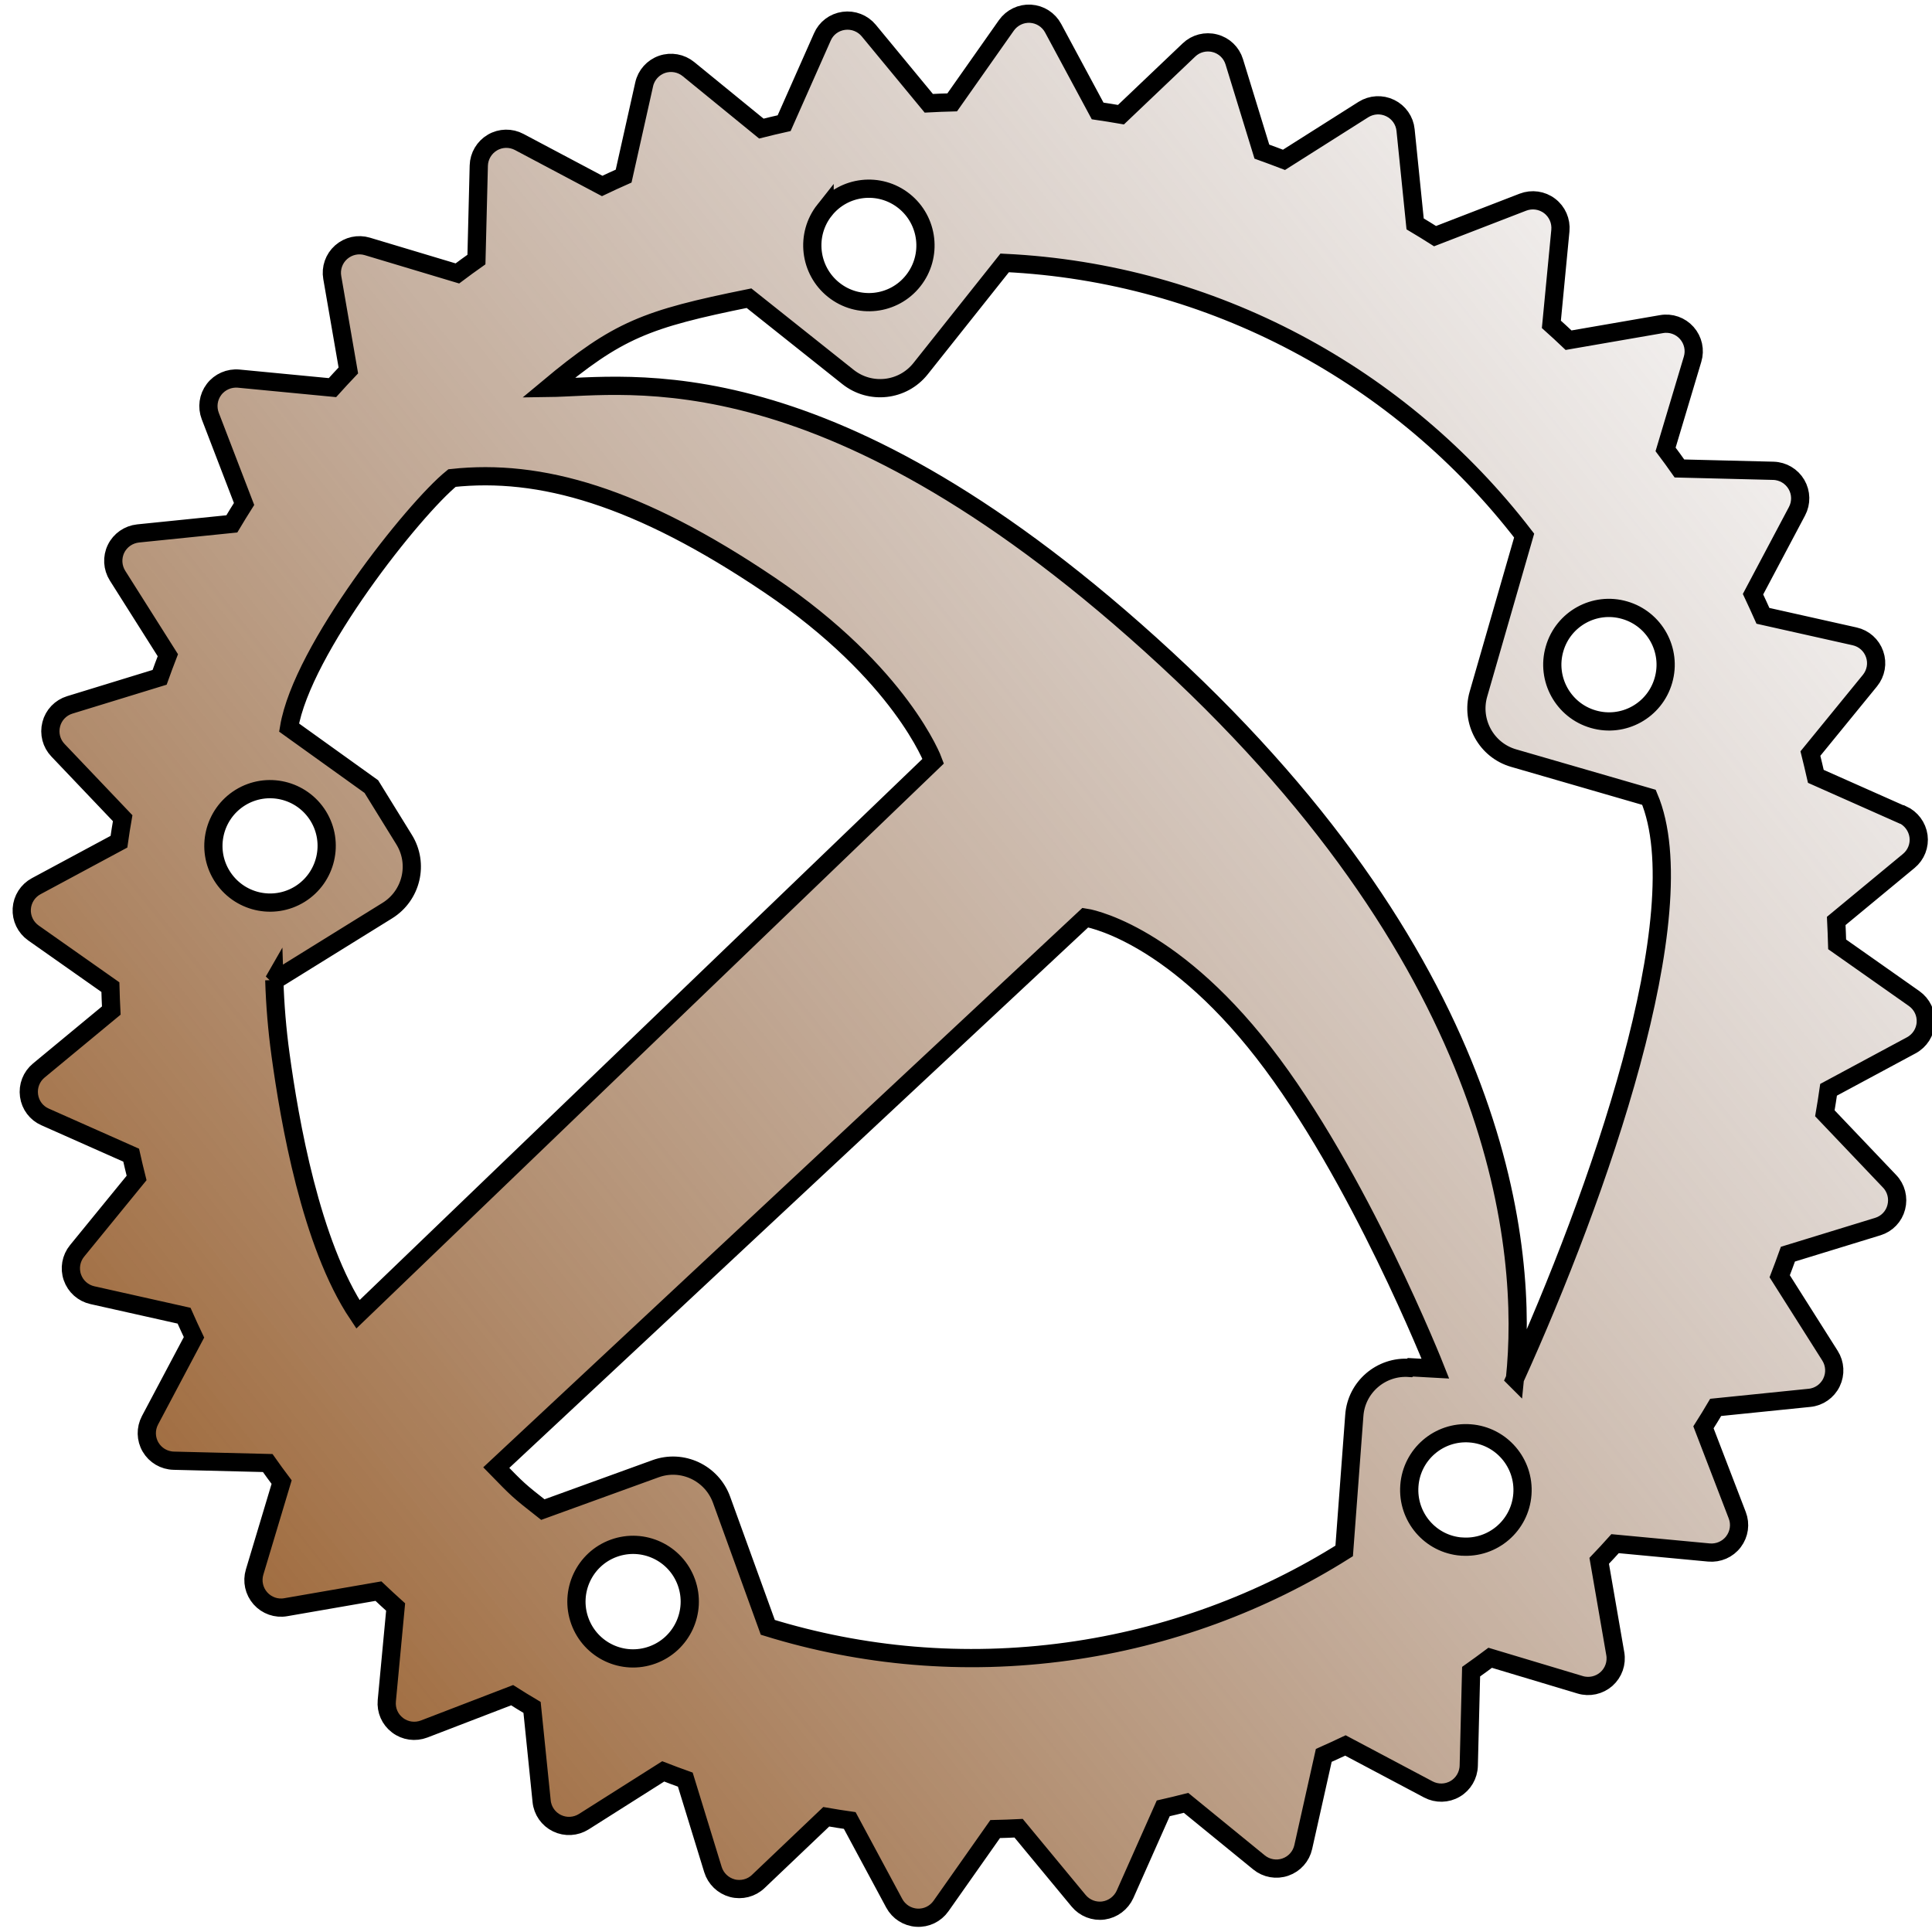
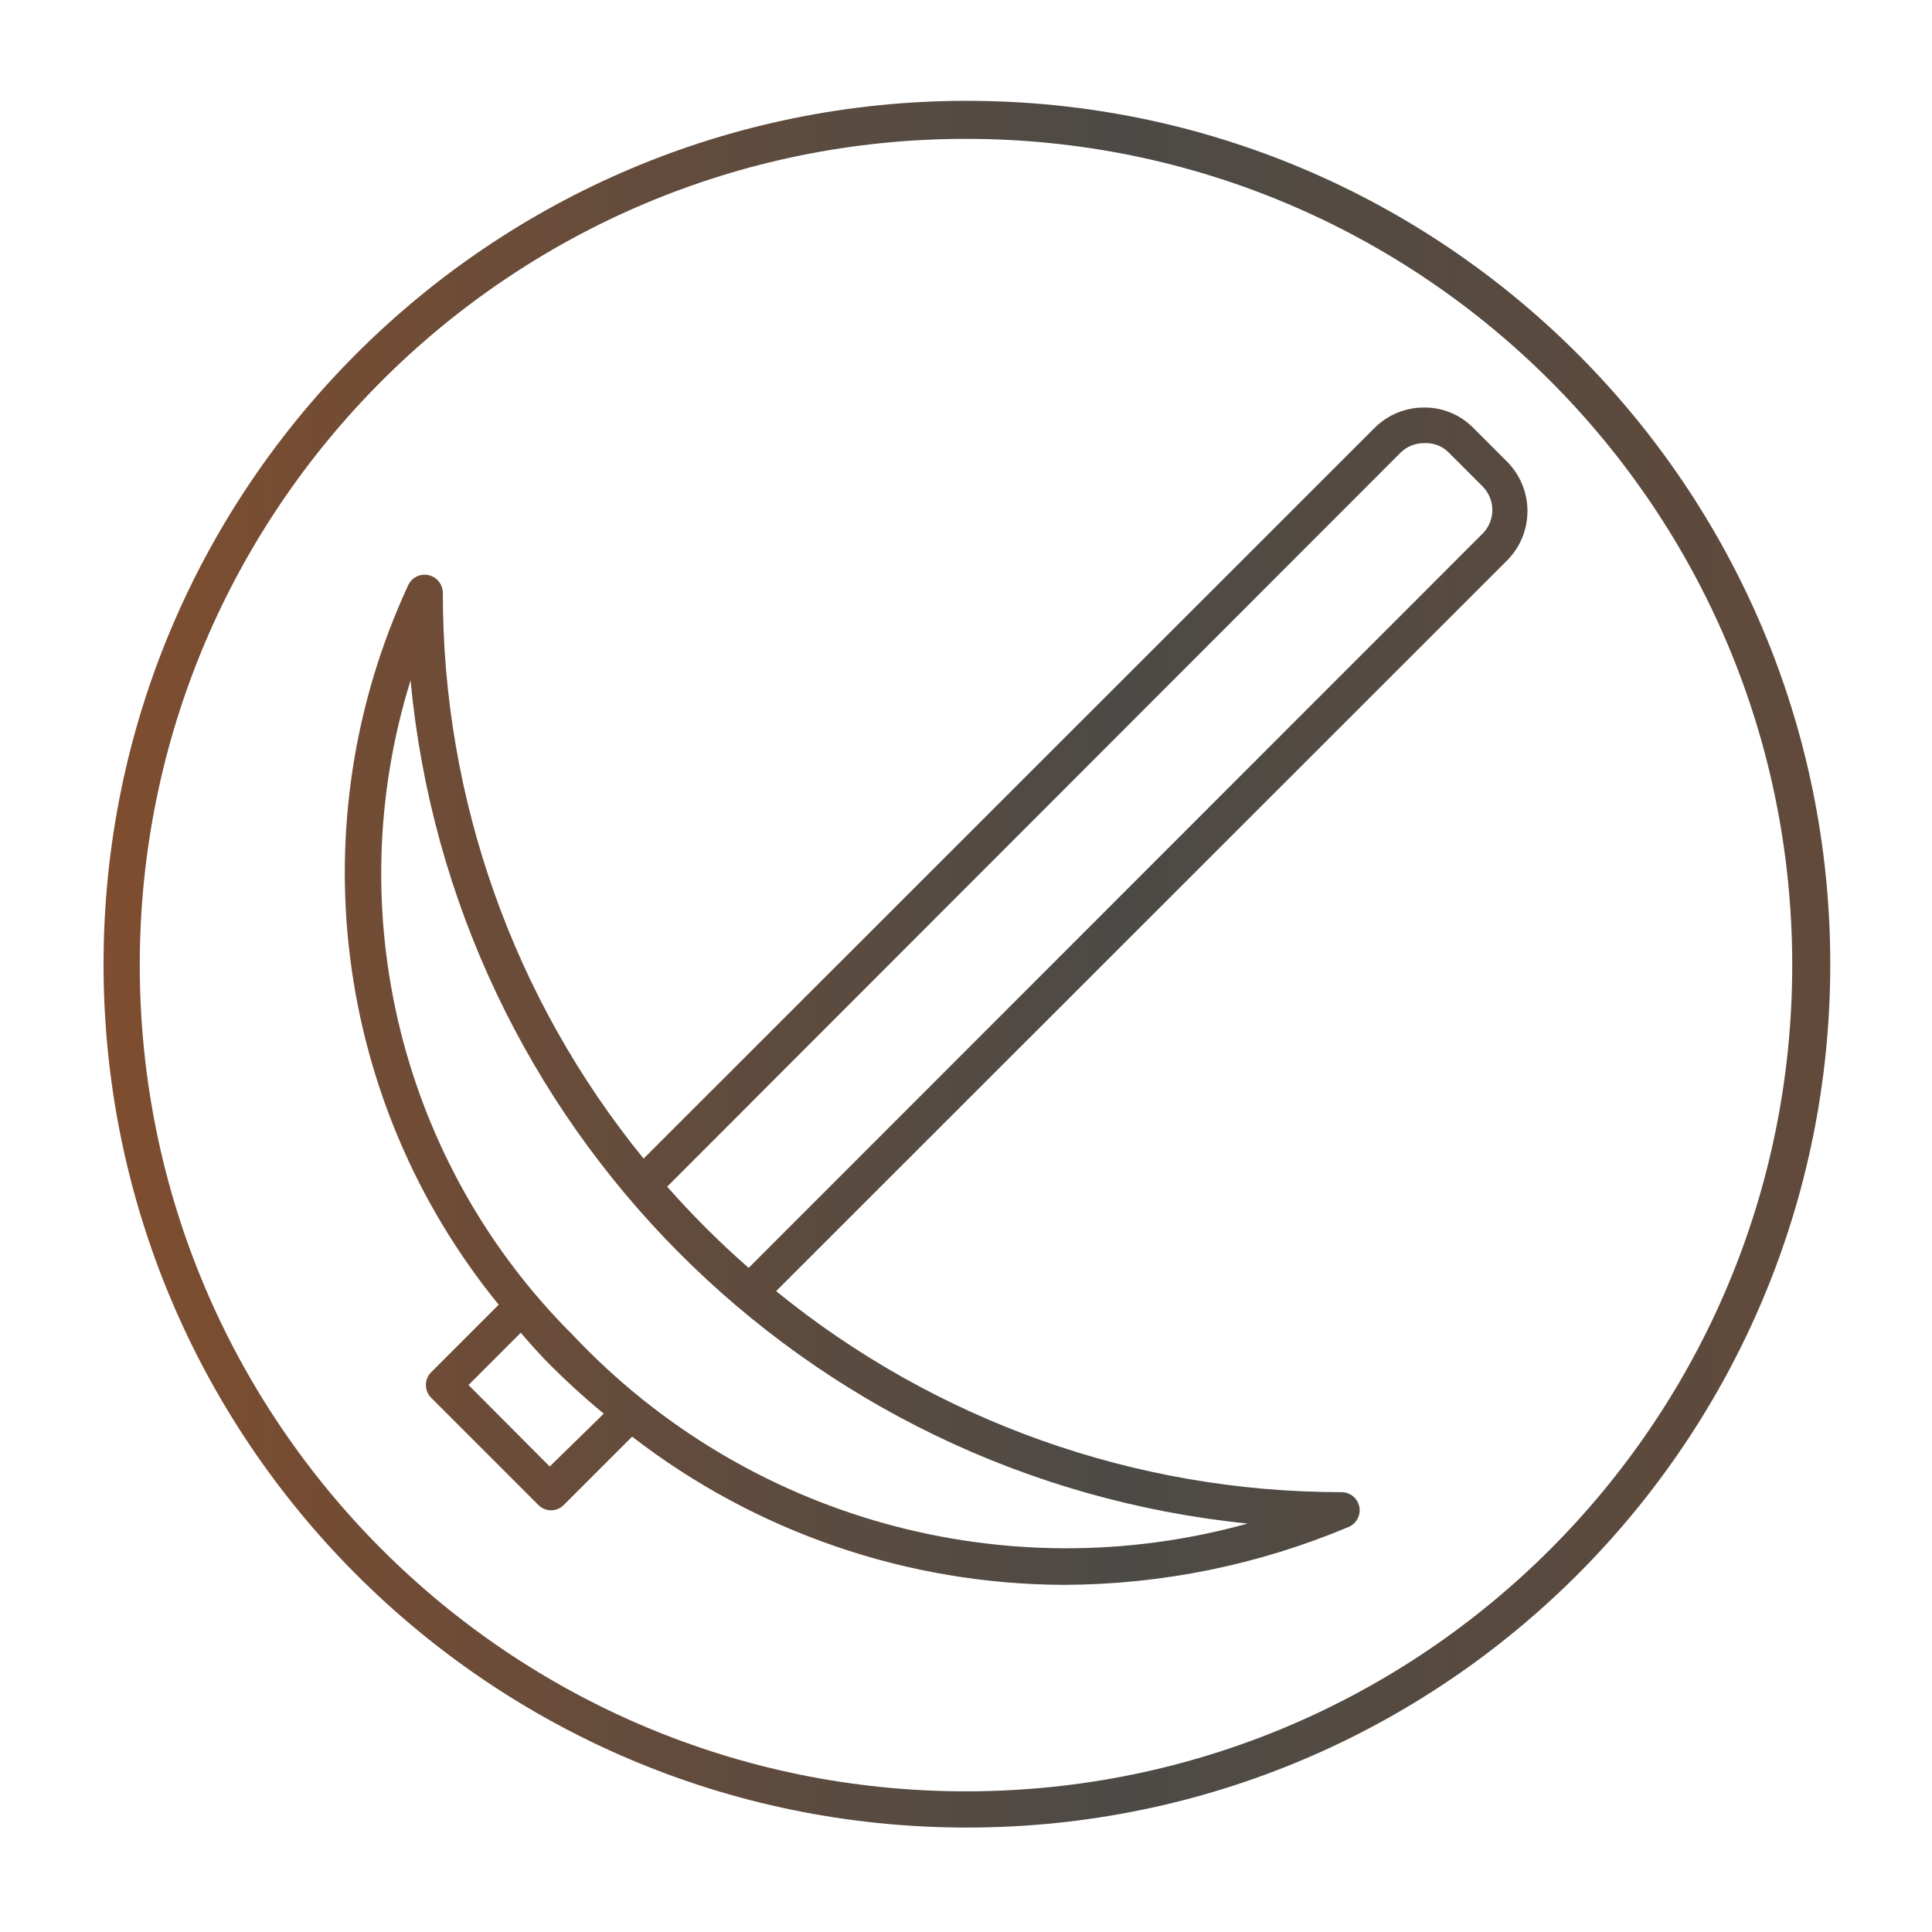
- <svg xmlns="http://www.w3.org/2000/svg" xmlns:xlink="http://www.w3.org/1999/xlink" width="144px" height="144px" style="enable-background:new 0 0 144 144" version="1.1" viewBox="19 19 106 106" xml:space="preserve" id="svg8">
-   <defs id="defs12">
-     <linearGradient id="linearGradient8269">
-       <stop style="stop-color:#000000;stop-opacity:1;" offset="0" id="stop8267" />
+ <svg xmlns="http://www.w3.org/2000/svg" version="1.1" width="512" height="512" x="0" y="0" viewBox="0 0 64 64" style="enable-background:new 0 0 512 512" xml:space="preserve" class="">
+   <g>
+     <linearGradient id="a" x1="3.4" x2="60.6" y1="31.97" y2="31.97" gradientUnits="userSpaceOnUse">
+       <stop stop-opacity="1" stop-color="#7f4d2f" offset="0" />
+       <stop stop-opacity="1" stop-color="#4c4a46" offset="0.59" />
+       <stop stop-opacity="1" stop-color="#624a3a" offset="1" />
    </linearGradient>
-     <linearGradient id="linearGradient7435">
-       <stop style="stop-color:#95541a;stop-opacity:1" offset="0" id="stop7431" />
-       <stop style="stop-color:#897670;stop-opacity:0" offset="1" id="stop7433" />
-     </linearGradient>
-     <linearGradient xlink:href="#linearGradient7435" id="linearGradient7437" x1="10.826" y1="104.977" x2="129.846" y2="33.854" gradientUnits="userSpaceOnUse" gradientTransform="rotate(-7.822709,72.4255,71.98)" />
-   </defs>
-   <path d="m 123.346,63.692 -4.719,-2.097 c -0.095,-0.419 -0.195,-0.836 -0.298,-1.251 l 3.266,-4.002 c 0.332,-0.407 0.43,-0.955 0.257,-1.448 -0.17,-0.496 -0.586,-0.867 -1.097,-0.98 l -5.03,-1.126 c -0.177,-0.398 -0.359,-0.791 -0.545,-1.187 l 2.413,-4.551 c 0.246,-0.463 0.233,-1.019 -0.03,-1.47 -0.264,-0.451 -0.744,-0.735 -1.264,-0.749 l -5.155,-0.128 c -0.249,-0.355 -0.504,-0.704 -0.761,-1.046 l 1.48,-4.948 c 0.152,-0.503 0.032,-1.044 -0.317,-1.44 -0.348,-0.392 -0.871,-0.578 -1.389,-0.486 l -5.097,0.882 c -0.31,-0.295 -0.625,-0.585 -0.943,-0.87 l 0.494,-5.145 c 0.049,-0.523 -0.174,-1.036 -0.593,-1.352 -0.416,-0.316 -0.968,-0.395 -1.462,-0.206 l -4.821,1.864 c -0.361,-0.229 -0.726,-0.454 -1.094,-0.673 l -0.524,-5.147 c -0.051,-0.521 -0.372,-0.979 -0.843,-1.206 -0.473,-0.23 -1.027,-0.198 -1.473,0.082 l -4.355,2.758 c -0.404,-0.154 -0.808,-0.307 -1.213,-0.452 L 86.718,22.389 c -0.153,-0.5 -0.556,-0.887 -1.062,-1.015 -0.506,-0.133 -1.049,0.007 -1.423,0.367 l -3.731,3.551 c -0.426,-0.074 -0.853,-0.142 -1.28,-0.205 L 76.781,20.548 c -0.248,-0.463 -0.717,-0.762 -1.24,-0.794 -0.523,-0.03 -1.021,0.211 -1.325,0.638 l -2.973,4.224 c -0.427,0.011 -0.857,0.027 -1.285,0.05 L 66.665,20.678 c -0.333,-0.403 -0.852,-0.606 -1.375,-0.534 -0.523,0.072 -0.964,0.406 -1.171,0.884 l -2.096,4.729 c -0.419,0.093 -0.837,0.194 -1.251,0.298 l -4.002,-3.266 c -0.406,-0.33 -0.954,-0.427 -1.448,-0.257 -0.496,0.172 -0.867,0.586 -0.98,1.099 l -1.126,5.03 c -0.398,0.176 -0.791,0.358 -1.177,0.542 l -4.551,-2.413 c -0.463,-0.246 -1.021,-0.235 -1.47,0.03 -0.451,0.264 -0.735,0.745 -0.749,1.264 l -0.129,5.156 c -0.353,0.249 -0.702,0.504 -1.046,0.762 l -4.938,-1.482 c -0.502,-0.151 -1.044,-0.031 -1.44,0.318 -0.392,0.347 -0.577,0.874 -0.486,1.389 l 0.882,5.097 c -0.295,0.31 -0.585,0.625 -0.872,0.943 l -5.145,-0.494 c -0.522,-0.048 -1.036,0.176 -1.352,0.593 -0.318,0.418 -0.395,0.969 -0.206,1.462 l 1.854,4.823 c -0.228,0.36 -0.453,0.724 -0.672,1.092 l -5.146,0.525 c -0.518,0.056 -0.979,0.372 -1.206,0.843 -0.23,0.47 -0.198,1.027 0.082,1.473 l 2.76,4.365 c -0.155,0.402 -0.307,0.806 -0.452,1.213 l -4.93,1.513 c -0.501,0.154 -0.886,0.556 -1.015,1.062 -0.132,0.508 0.008,1.049 0.367,1.423 l 3.551,3.731 c -0.074,0.427 -0.143,0.855 -0.204,1.29 l -4.54,2.441 c -0.461,0.248 -0.76,0.717 -0.792,1.239 -0.031,0.523 0.21,1.021 0.638,1.325 l 4.224,2.973 c 0.011,0.427 0.028,0.857 0.05,1.285 l -3.979,3.292 c -0.403,0.333 -0.606,0.851 -0.534,1.375 0.072,0.524 0.406,0.964 0.884,1.171 l 4.719,2.097 c 0.094,0.419 0.194,0.836 0.298,1.251 l -3.266,4.002 c -0.331,0.406 -0.428,0.954 -0.257,1.448 0.171,0.496 0.586,0.866 1.097,0.98 l 5.03,1.126 c 0.176,0.398 0.358,0.792 0.545,1.187 l -2.413,4.551 c -0.245,0.464 -0.234,1.02 0.03,1.47 0.265,0.453 0.745,0.736 1.274,0.748 l 5.155,0.128 c 0.25,0.355 0.504,0.704 0.762,1.046 l -1.482,4.938 c -0.151,0.502 -0.031,1.044 0.318,1.44 0.349,0.393 0.876,0.578 1.389,0.486 l 5.087,-0.882 c 0.312,0.296 0.625,0.585 0.943,0.872 l -0.484,5.144 c -0.049,0.522 0.172,1.026 0.591,1.342 0.416,0.319 0.969,0.394 1.462,0.205 l 4.823,-1.854 c 0.362,0.231 0.726,0.453 1.094,0.671 l 0.525,5.146 c 0.051,0.521 0.372,0.979 0.843,1.206 0.47,0.229 1.026,0.197 1.472,-0.084 l 4.355,-2.758 c 0.403,0.157 0.807,0.307 1.213,0.452 l 1.515,4.93 c 0.154,0.502 0.556,0.889 1.063,1.025 0.506,0.133 1.049,-0.007 1.423,-0.366 l 3.731,-3.551 c 0.427,0.074 0.856,0.144 1.29,0.205 l 2.441,4.54 c 0.248,0.461 0.717,0.762 1.239,0.792 0.523,0.033 1.021,-0.209 1.325,-0.638 l 2.973,-4.224 c 0.428,-0.009 0.857,-0.027 1.286,-0.047 l 3.292,3.979 c 0.332,0.402 0.851,0.606 1.366,0.535 0.514,-0.071 0.964,-0.407 1.181,-0.885 l 2.097,-4.719 c 0.419,-0.096 0.836,-0.195 1.251,-0.301 l 4.002,3.266 c 0.406,0.332 0.954,0.43 1.448,0.257 0.496,-0.17 0.867,-0.587 0.98,-1.097 l 1.126,-5.03 c 0.398,-0.176 0.791,-0.359 1.187,-0.546 l 4.551,2.413 c 0.463,0.244 1.02,0.233 1.469,-0.031 0.452,-0.263 0.735,-0.745 0.748,-1.274 l 0.129,-5.156 c 0.353,-0.249 0.702,-0.506 1.046,-0.762 l 4.938,1.482 c 0.502,0.151 1.044,0.032 1.44,-0.316 0.392,-0.349 0.576,-0.874 0.486,-1.389 l -0.882,-5.097 c 0.295,-0.31 0.586,-0.622 0.871,-0.941 l 5.144,0.484 c 0.523,0.049 1.036,-0.172 1.352,-0.592 0.318,-0.418 0.395,-0.967 0.207,-1.452 l -1.854,-4.823 c 0.229,-0.362 0.454,-0.724 0.671,-1.094 l 5.147,-0.524 c 0.519,-0.05 0.979,-0.371 1.206,-0.843 0.23,-0.472 0.199,-1.028 -0.083,-1.472 l -2.758,-4.355 c 0.155,-0.404 0.307,-0.808 0.451,-1.213 l 4.93,-1.513 c 0.502,-0.153 0.887,-0.555 1.015,-1.062 0.132,-0.506 -0.006,-1.049 -0.367,-1.423 l -3.551,-3.731 c 0.073,-0.427 0.142,-0.855 0.204,-1.29 l 4.54,-2.441 c 0.461,-0.249 0.762,-0.717 0.792,-1.239 0.033,-0.523 -0.209,-1.021 -0.638,-1.325 l -4.224,-2.973 c -0.012,-0.427 -0.029,-0.857 -0.05,-1.285 l 3.979,-3.292 c 0.404,-0.332 0.606,-0.851 0.535,-1.366 -0.071,-0.514 -0.405,-0.964 -0.884,-1.181 z M 99.187,103.854 c -1.714,-0.13 -2.989,-1.628 -2.861,-3.342 0.127,-1.713 1.617,-2.998 3.33,-2.87 1.713,0.127 2.999,1.627 2.871,3.34 -0.128,1.713 -1.617,2.998 -3.33,2.87 z m -2.851,-9.803 c -1.56,-0.117 -2.924,1.054 -3.032,2.617 l -0.555,7.425 c -4.469,2.814 -9.642,4.757 -15.19,5.519 -5.706,0.784 -11.269,0.266 -16.433,-1.326 l -2.536,-7 C 58.057,99.815 56.435,99.048 54.965,99.583 l -6.182,2.242 c -1.346,-1.057 -1.357,-1.075 -2.555,-2.304 L 78.549,69.344 c 0,0 4.529,0.652 9.77,7.392 5.241,6.74 9.436,17.356 9.436,17.356 l -1.368,-0.076 z M 54.794,109.802 c -1.615,0.587 -3.395,-0.248 -3.981,-1.866 -0.584,-1.615 0.247,-3.405 1.864,-3.991 1.616,-0.584 3.396,0.251 3.981,1.866 0.584,1.615 -0.248,3.405 -1.864,3.991 z M 36.458,63.769 c 0.903,1.461 0.452,3.38 -1.006,4.287 -1.461,0.904 -3.37,0.451 -4.277,-1.007 -0.907,-1.458 -0.452,-3.38 1.006,-4.287 1.461,-0.903 3.37,-0.451 4.277,1.007 z m -2.44,9.056 6.232,-3.864 c 1.33,-0.824 1.746,-2.572 0.918,-3.901 L 39.375,62.157 34.86,58.918 c 0.715,-4.299 6.861,-12.007 8.94,-13.69 4.836,-0.524 10.188,0.987 17.418,5.865 7.23,4.878 8.984,9.667 8.984,9.667 L 38.637,91.112 C 36.044,87.239 34.887,80.478 34.392,76.872 34.203,75.495 34.091,74.128 34.049,72.771 Z M 102.12,94.639 C 102.858,87.59 101.496,72.246 82.978,55.144 64.46,38.043 53.451,40.231 49.08,40.286 c 3.821,-3.188 5.34,-3.776 11.015,-4.926 l 5.429,4.321 c 1.224,0.972 3.004,0.778 3.985,-0.455 l 4.613,-5.802 c 11.38,0.546 21.742,6.168 28.501,14.96 l -2.509,8.702 c -0.432,1.503 0.436,3.079 1.936,3.509 l 7.422,2.15 c 2.674,6.32 -2.811,21.883 -7.353,31.893 z M 64.242,30.528 c 1.066,-1.348 3.025,-1.566 4.363,-0.497 1.338,1.068 1.566,3.025 0.497,4.373 -1.066,1.348 -3.025,1.566 -4.363,0.496 -1.338,-1.068 -1.566,-3.025 -0.497,-4.373 z m 40.049,24.073 c 0.475,-1.65 2.196,-2.603 3.847,-2.123 1.65,0.476 2.604,2.206 2.125,3.857 -0.475,1.65 -2.196,2.603 -3.847,2.123 -1.65,-0.476 -2.604,-2.206 -2.125,-3.857 z" id="path6" style="fill:url(#linearGradient7437);fill-opacity:1;stroke:#000000;stroke-opacity:1" />
+     <path fill="url(#a)" d="m49.92 15.29-1.12-1.12a2.25 2.25 0 0 0-1.63-.67 2.31 2.31 0 0 0-1.63.67L21.32 38.38a29.61 29.61 0 0 1-6.65-18.74.61.61 0 0 0-.48-.59.6.6 0 0 0-.67.34 22.64 22.64 0 0 0 3 23.83l-2.24 2.24a.6.6 0 0 0 0 .84l3.55 3.55a.59.59 0 0 0 .85 0l2.26-2.26a23.49 23.49 0 0 0 14.31 4.91 24.5 24.5 0 0 0 9.43-1.92.6.6 0 0 0-.23-1.15 29.66 29.66 0 0 1-18.74-6.66l24.22-24.21a2.32 2.32 0 0 0-.01-3.27zM18.21 48.58l-2.69-2.7 1.73-1.73c.27.31.55.63.84.93A25.51 25.51 0 0 0 20 46.83zm.79-4.33a21.58 21.58 0 0 1-5.4-21.71 31 31 0 0 0 27.73 27.93A22.45 22.45 0 0 1 19 44.25zm30.08-26.54L24.8 42a29.81 29.81 0 0 1-2.7-2.69L46.39 15a1.1 1.1 0 0 1 .78-.32A1.06 1.06 0 0 1 48 15l1.12 1.12a1.11 1.11 0 0 1-.04 1.59zM32 60.54a28.6 28.6 0 1 1 .06 0zM32 4.6a27.37 27.37 0 1 0 0 54.74A27.37 27.37 0 0 0 32 4.6z" data-name="Layer 57" data-original="url(#a)" class="" />
+   </g>
</svg>
